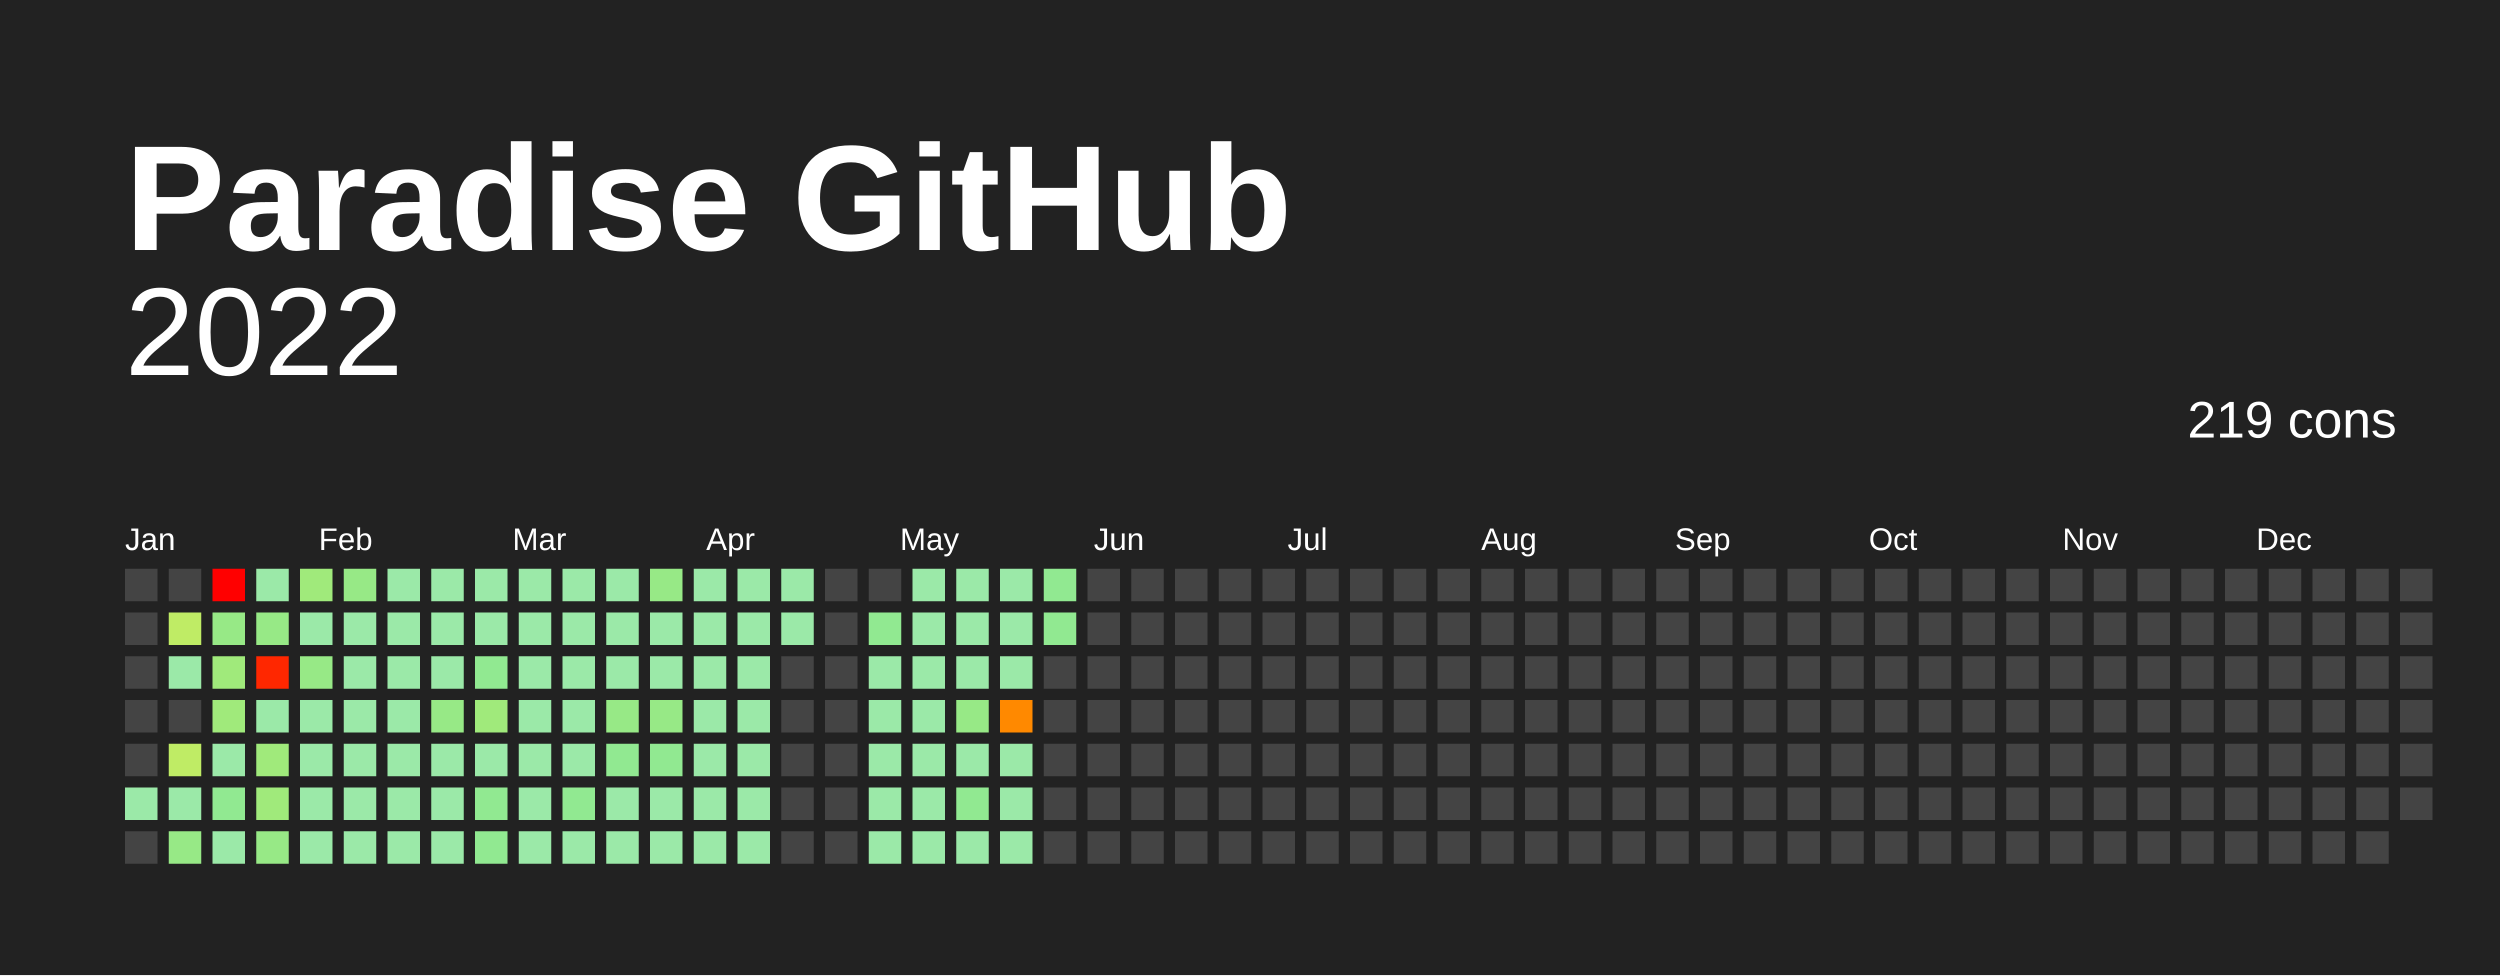
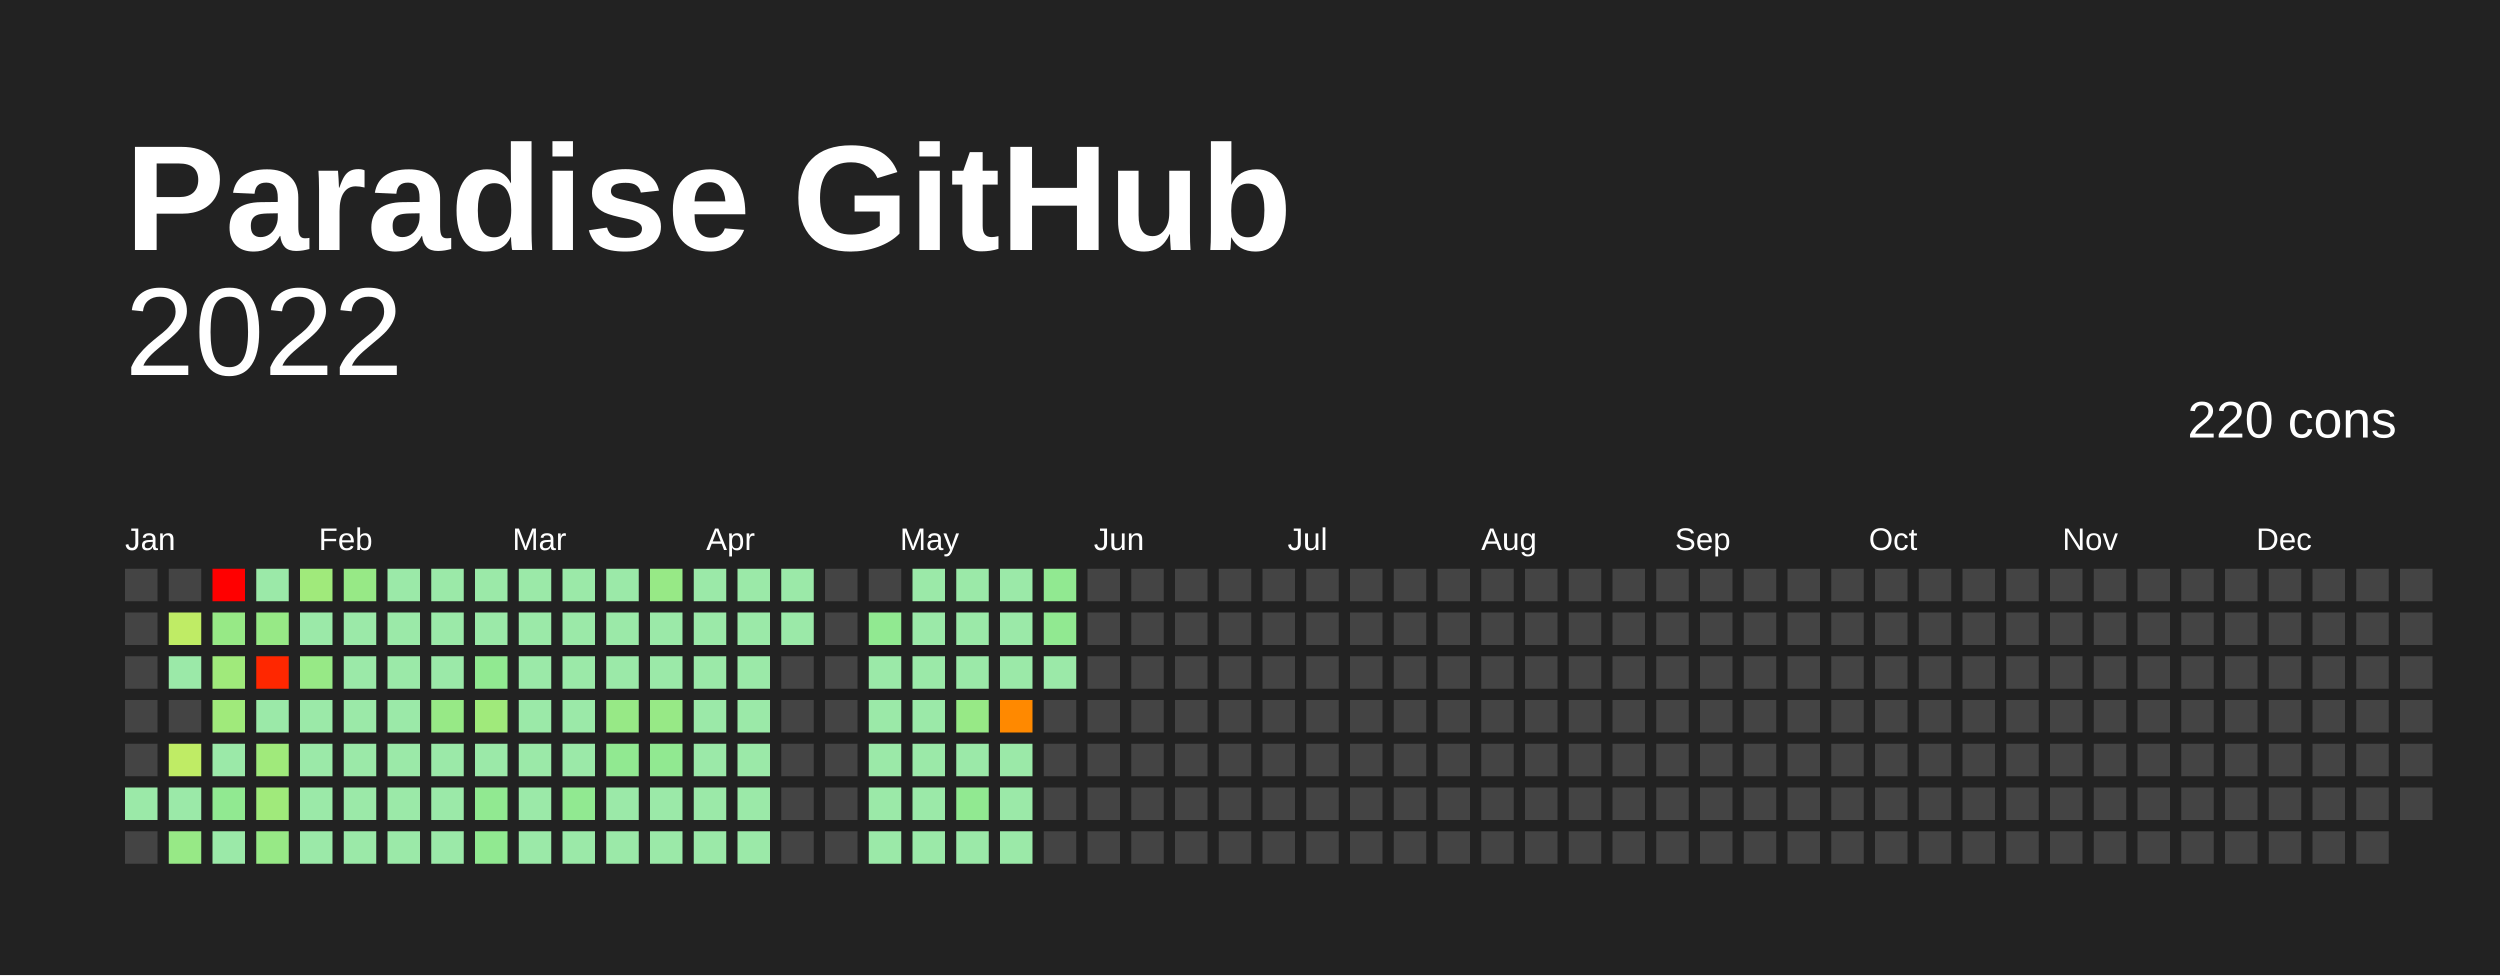
<svg xmlns="http://www.w3.org/2000/svg" baseProfile="full" height="78mm" version="1.1" viewBox="0,0,200,78" width="200mm">
  <defs />
  <rect fill="#222222" height="78" width="200" x="0" y="0" />
  <text fill="#FFFFFF" style="font-size:12px; font-family:Arial; font-weight:bold;" x="10" y="20">Paradise GitHub</text>
  <text alignment-baseline="hanging" fill="#FFFFFF" style="font-size:10.0px; font-family:Arial;" x="10" y="30">2022</text>
-   <text alignment-baseline="hanging" fill="#FFFFFF" style="font-size:4.125px; font-family:Arial;" x="175" y="35">219 cons</text>
+   <text alignment-baseline="hanging" fill="#FFFFFF" style="font-size:4.125px; font-family:Arial;" x="175" y="35">220 cons</text>
  <text fill="#FFFFFF" style="font-size:2.5px; font-family:Arial" x="10.0" y="44">Jan</text>
  <text fill="#FFFFFF" style="font-size:2.5px; font-family:Arial" x="25.5" y="44">Feb</text>
  <text fill="#FFFFFF" style="font-size:2.5px; font-family:Arial" x="41.0" y="44">Mar</text>
  <text fill="#FFFFFF" style="font-size:2.5px; font-family:Arial" x="56.5" y="44">Apr</text>
  <text fill="#FFFFFF" style="font-size:2.5px; font-family:Arial" x="72.0" y="44">May</text>
  <text fill="#FFFFFF" style="font-size:2.5px; font-family:Arial" x="87.5" y="44">Jun</text>
  <text fill="#FFFFFF" style="font-size:2.5px; font-family:Arial" x="103.0" y="44">Jul</text>
  <text fill="#FFFFFF" style="font-size:2.5px; font-family:Arial" x="118.5" y="44">Aug</text>
  <text fill="#FFFFFF" style="font-size:2.5px; font-family:Arial" x="134.0" y="44">Sep</text>
  <text fill="#FFFFFF" style="font-size:2.5px; font-family:Arial" x="149.5" y="44">Oct</text>
  <text fill="#FFFFFF" style="font-size:2.5px; font-family:Arial" x="165.0" y="44">Nov</text>
  <text fill="#FFFFFF" style="font-size:2.5px; font-family:Arial" x="180.5" y="44">Dec</text>
  <rect fill="#444444" height="2.6" width="2.6" x="10.0" y="45.5" />
  <rect fill="#444444" height="2.6" width="2.6" x="10.0" y="49.0" />
  <rect fill="#444444" height="2.6" width="2.6" x="10.0" y="52.5" />
  <rect fill="#444444" height="2.6" width="2.6" x="10.0" y="56.0" />
  <rect fill="#444444" height="2.6" width="2.6" x="10.0" y="59.5" />
  <rect fill="#9be9a8" height="2.6" width="2.6" x="10.0" y="63.0" />
  <rect fill="#444444" height="2.6" width="2.6" x="10.0" y="66.5" />
  <rect fill="#444444" height="2.6" width="2.6" x="13.5" y="45.5" />
  <rect fill="#bfec65" height="2.6" width="2.6" x="13.5" y="49.0" />
  <rect fill="#9be9a8" height="2.6" width="2.6" x="13.5" y="52.5" />
  <rect fill="#444444" height="2.6" width="2.6" x="13.5" y="56.0" />
  <rect fill="#bfec65" height="2.6" width="2.6" x="13.5" y="59.5" />
  <rect fill="#9be9a8" height="2.6" width="2.6" x="13.5" y="63.0" />
  <rect fill="#97e986" height="2.6" width="2.6" x="13.5" y="66.5" />
  <rect fill="red" height="2.6" width="2.6" x="17.0" y="45.5" />
  <rect fill="#97e986" height="2.6" width="2.6" x="17.0" y="49.0" />
  <rect fill="#a0ea7b" height="2.6" width="2.6" x="17.0" y="52.5" />
  <rect fill="#a0ea7b" height="2.6" width="2.6" x="17.0" y="56.0" />
  <rect fill="#9be9a8" height="2.6" width="2.6" x="17.0" y="59.5" />
  <rect fill="#91e991" height="2.6" width="2.6" x="17.0" y="63.0" />
  <rect fill="#9be9a8" height="2.6" width="2.6" x="17.0" y="66.5" />
  <rect fill="#9be9a8" height="2.6" width="2.6" x="20.5" y="45.5" />
  <rect fill="#97e986" height="2.6" width="2.6" x="20.5" y="49.0" />
  <rect fill="#ff2700" height="2.6" width="2.6" x="20.5" y="52.5" />
  <rect fill="#9be9a8" height="2.6" width="2.6" x="20.5" y="56.0" />
  <rect fill="#a0ea7b" height="2.6" width="2.6" x="20.5" y="59.5" />
  <rect fill="#a0ea7b" height="2.6" width="2.6" x="20.5" y="63.0" />
  <rect fill="#97e986" height="2.6" width="2.6" x="20.5" y="66.5" />
  <rect fill="#a0ea7b" height="2.6" width="2.6" x="24.0" y="45.5" />
  <rect fill="#9be9a8" height="2.6" width="2.6" x="24.0" y="49.0" />
  <rect fill="#97e986" height="2.6" width="2.6" x="24.0" y="52.5" />
  <rect fill="#9be9a8" height="2.6" width="2.6" x="24.0" y="56.0" />
  <rect fill="#9be9a8" height="2.6" width="2.6" x="24.0" y="59.5" />
  <rect fill="#9be9a8" height="2.6" width="2.6" x="24.0" y="63.0" />
  <rect fill="#9be9a8" height="2.6" width="2.6" x="24.0" y="66.5" />
  <rect fill="#97e986" height="2.6" width="2.6" x="27.5" y="45.5" />
  <rect fill="#9be9a8" height="2.6" width="2.6" x="27.5" y="49.0" />
  <rect fill="#9be9a8" height="2.6" width="2.6" x="27.5" y="52.5" />
  <rect fill="#9be9a8" height="2.6" width="2.6" x="27.5" y="56.0" />
  <rect fill="#9be9a8" height="2.6" width="2.6" x="27.5" y="59.5" />
  <rect fill="#9be9a8" height="2.6" width="2.6" x="27.5" y="63.0" />
  <rect fill="#9be9a8" height="2.6" width="2.6" x="27.5" y="66.5" />
  <rect fill="#9be9a8" height="2.6" width="2.6" x="31.0" y="45.5" />
  <rect fill="#9be9a8" height="2.6" width="2.6" x="31.0" y="49.0" />
  <rect fill="#9be9a8" height="2.6" width="2.6" x="31.0" y="52.5" />
  <rect fill="#9be9a8" height="2.6" width="2.6" x="31.0" y="56.0" />
  <rect fill="#9be9a8" height="2.6" width="2.6" x="31.0" y="59.5" />
  <rect fill="#9be9a8" height="2.6" width="2.6" x="31.0" y="63.0" />
  <rect fill="#9be9a8" height="2.6" width="2.6" x="31.0" y="66.5" />
  <rect fill="#9be9a8" height="2.6" width="2.6" x="34.5" y="45.5" />
  <rect fill="#9be9a8" height="2.6" width="2.6" x="34.5" y="49.0" />
  <rect fill="#9be9a8" height="2.6" width="2.6" x="34.5" y="52.5" />
  <rect fill="#97e986" height="2.6" width="2.6" x="34.5" y="56.0" />
  <rect fill="#9be9a8" height="2.6" width="2.6" x="34.5" y="59.5" />
  <rect fill="#9be9a8" height="2.6" width="2.6" x="34.5" y="63.0" />
  <rect fill="#9be9a8" height="2.6" width="2.6" x="34.5" y="66.5" />
  <rect fill="#9be9a8" height="2.6" width="2.6" x="38.0" y="45.5" />
  <rect fill="#9be9a8" height="2.6" width="2.6" x="38.0" y="49.0" />
  <rect fill="#91e991" height="2.6" width="2.6" x="38.0" y="52.5" />
  <rect fill="#a0ea7b" height="2.6" width="2.6" x="38.0" y="56.0" />
  <rect fill="#9be9a8" height="2.6" width="2.6" x="38.0" y="59.5" />
  <rect fill="#91e991" height="2.6" width="2.6" x="38.0" y="63.0" />
  <rect fill="#91e991" height="2.6" width="2.6" x="38.0" y="66.5" />
  <rect fill="#9be9a8" height="2.6" width="2.6" x="41.5" y="45.5" />
  <rect fill="#9be9a8" height="2.6" width="2.6" x="41.5" y="49.0" />
  <rect fill="#9be9a8" height="2.6" width="2.6" x="41.5" y="52.5" />
  <rect fill="#9be9a8" height="2.6" width="2.6" x="41.5" y="56.0" />
  <rect fill="#9be9a8" height="2.6" width="2.6" x="41.5" y="59.5" />
  <rect fill="#9be9a8" height="2.6" width="2.6" x="41.5" y="63.0" />
  <rect fill="#9be9a8" height="2.6" width="2.6" x="41.5" y="66.5" />
  <rect fill="#9be9a8" height="2.6" width="2.6" x="45.0" y="45.5" />
  <rect fill="#9be9a8" height="2.6" width="2.6" x="45.0" y="49.0" />
  <rect fill="#9be9a8" height="2.6" width="2.6" x="45.0" y="52.5" />
  <rect fill="#9be9a8" height="2.6" width="2.6" x="45.0" y="56.0" />
  <rect fill="#9be9a8" height="2.6" width="2.6" x="45.0" y="59.5" />
  <rect fill="#91e991" height="2.6" width="2.6" x="45.0" y="63.0" />
  <rect fill="#9be9a8" height="2.6" width="2.6" x="45.0" y="66.5" />
  <rect fill="#9be9a8" height="2.6" width="2.6" x="48.5" y="45.5" />
  <rect fill="#9be9a8" height="2.6" width="2.6" x="48.5" y="49.0" />
  <rect fill="#9be9a8" height="2.6" width="2.6" x="48.5" y="52.5" />
  <rect fill="#97e986" height="2.6" width="2.6" x="48.5" y="56.0" />
  <rect fill="#91e991" height="2.6" width="2.6" x="48.5" y="59.5" />
  <rect fill="#9be9a8" height="2.6" width="2.6" x="48.5" y="63.0" />
  <rect fill="#9be9a8" height="2.6" width="2.6" x="48.5" y="66.5" />
  <rect fill="#97e986" height="2.6" width="2.6" x="52.0" y="45.5" />
  <rect fill="#9be9a8" height="2.6" width="2.6" x="52.0" y="49.0" />
  <rect fill="#9be9a8" height="2.6" width="2.6" x="52.0" y="52.5" />
  <rect fill="#97e986" height="2.6" width="2.6" x="52.0" y="56.0" />
  <rect fill="#91e991" height="2.6" width="2.6" x="52.0" y="59.5" />
  <rect fill="#9be9a8" height="2.6" width="2.6" x="52.0" y="63.0" />
  <rect fill="#9be9a8" height="2.6" width="2.6" x="52.0" y="66.5" />
  <rect fill="#9be9a8" height="2.6" width="2.6" x="55.5" y="45.5" />
  <rect fill="#9be9a8" height="2.6" width="2.6" x="55.5" y="49.0" />
  <rect fill="#9be9a8" height="2.6" width="2.6" x="55.5" y="52.5" />
  <rect fill="#9be9a8" height="2.6" width="2.6" x="55.5" y="56.0" />
  <rect fill="#9be9a8" height="2.6" width="2.6" x="55.5" y="59.5" />
  <rect fill="#9be9a8" height="2.6" width="2.6" x="55.5" y="63.0" />
  <rect fill="#9be9a8" height="2.6" width="2.6" x="55.5" y="66.5" />
  <rect fill="#9be9a8" height="2.6" width="2.6" x="59.0" y="45.5" />
  <rect fill="#9be9a8" height="2.6" width="2.6" x="59.0" y="49.0" />
  <rect fill="#9be9a8" height="2.6" width="2.6" x="59.0" y="52.5" />
  <rect fill="#9be9a8" height="2.6" width="2.6" x="59.0" y="56.0" />
  <rect fill="#9be9a8" height="2.6" width="2.6" x="59.0" y="59.5" />
  <rect fill="#9be9a8" height="2.6" width="2.6" x="59.0" y="63.0" />
  <rect fill="#9be9a8" height="2.6" width="2.6" x="59.0" y="66.5" />
  <rect fill="#9be9a8" height="2.6" width="2.6" x="62.5" y="45.5" />
  <rect fill="#9be9a8" height="2.6" width="2.6" x="62.5" y="49.0" />
  <rect fill="#444444" height="2.6" width="2.6" x="62.5" y="52.5" />
  <rect fill="#444444" height="2.6" width="2.6" x="62.5" y="56.0" />
  <rect fill="#444444" height="2.6" width="2.6" x="62.5" y="59.5" />
  <rect fill="#444444" height="2.6" width="2.6" x="62.5" y="63.0" />
  <rect fill="#444444" height="2.6" width="2.6" x="62.5" y="66.5" />
  <rect fill="#444444" height="2.6" width="2.6" x="66.0" y="45.5" />
  <rect fill="#444444" height="2.6" width="2.6" x="66.0" y="49.0" />
  <rect fill="#444444" height="2.6" width="2.6" x="66.0" y="52.5" />
  <rect fill="#444444" height="2.6" width="2.6" x="66.0" y="56.0" />
  <rect fill="#444444" height="2.6" width="2.6" x="66.0" y="59.5" />
  <rect fill="#444444" height="2.6" width="2.6" x="66.0" y="63.0" />
  <rect fill="#444444" height="2.6" width="2.6" x="66.0" y="66.5" />
  <rect fill="#444444" height="2.6" width="2.6" x="69.5" y="45.5" />
  <rect fill="#91e991" height="2.6" width="2.6" x="69.5" y="49.0" />
  <rect fill="#9be9a8" height="2.6" width="2.6" x="69.5" y="52.5" />
  <rect fill="#9be9a8" height="2.6" width="2.6" x="69.5" y="56.0" />
  <rect fill="#9be9a8" height="2.6" width="2.6" x="69.5" y="59.5" />
  <rect fill="#9be9a8" height="2.6" width="2.6" x="69.5" y="63.0" />
  <rect fill="#9be9a8" height="2.6" width="2.6" x="69.5" y="66.5" />
  <rect fill="#9be9a8" height="2.6" width="2.6" x="73.0" y="45.5" />
  <rect fill="#9be9a8" height="2.6" width="2.6" x="73.0" y="49.0" />
  <rect fill="#9be9a8" height="2.6" width="2.6" x="73.0" y="52.5" />
  <rect fill="#9be9a8" height="2.6" width="2.6" x="73.0" y="56.0" />
  <rect fill="#9be9a8" height="2.6" width="2.6" x="73.0" y="59.5" />
  <rect fill="#9be9a8" height="2.6" width="2.6" x="73.0" y="63.0" />
  <rect fill="#9be9a8" height="2.6" width="2.6" x="73.0" y="66.5" />
  <rect fill="#9be9a8" height="2.6" width="2.6" x="76.5" y="45.5" />
  <rect fill="#9be9a8" height="2.6" width="2.6" x="76.5" y="49.0" />
  <rect fill="#9be9a8" height="2.6" width="2.6" x="76.5" y="52.5" />
  <rect fill="#97e986" height="2.6" width="2.6" x="76.5" y="56.0" />
  <rect fill="#9be9a8" height="2.6" width="2.6" x="76.5" y="59.5" />
  <rect fill="#91e991" height="2.6" width="2.6" x="76.5" y="63.0" />
  <rect fill="#9be9a8" height="2.6" width="2.6" x="76.5" y="66.5" />
  <rect fill="#9be9a8" height="2.6" width="2.6" x="80.0" y="45.5" />
  <rect fill="#9be9a8" height="2.6" width="2.6" x="80.0" y="49.0" />
  <rect fill="#9be9a8" height="2.6" width="2.6" x="80.0" y="52.5" />
  <rect fill="#ff8900" height="2.6" width="2.6" x="80.0" y="56.0" />
  <rect fill="#9be9a8" height="2.6" width="2.6" x="80.0" y="59.5" />
  <rect fill="#9be9a8" height="2.6" width="2.6" x="80.0" y="63.0" />
  <rect fill="#9be9a8" height="2.6" width="2.6" x="80.0" y="66.5" />
  <rect fill="#91e991" height="2.6" width="2.6" x="83.5" y="45.5" />
  <rect fill="#91e991" height="2.6" width="2.6" x="83.5" y="49.0" />
-   <rect fill="#444444" height="2.6" width="2.6" x="83.5" y="52.5" />
+   <rect fill="#9be9a8" height="2.6" width="2.6" x="83.5" y="52.5" />
  <rect fill="#444444" height="2.6" width="2.6" x="83.5" y="56.0" />
  <rect fill="#444444" height="2.6" width="2.6" x="83.5" y="59.5" />
  <rect fill="#444444" height="2.6" width="2.6" x="83.5" y="63.0" />
  <rect fill="#444444" height="2.6" width="2.6" x="83.5" y="66.5" />
  <rect fill="#444444" height="2.6" width="2.6" x="87.0" y="45.5" />
  <rect fill="#444444" height="2.6" width="2.6" x="87.0" y="49.0" />
  <rect fill="#444444" height="2.6" width="2.6" x="87.0" y="52.5" />
  <rect fill="#444444" height="2.6" width="2.6" x="87.0" y="56.0" />
  <rect fill="#444444" height="2.6" width="2.6" x="87.0" y="59.5" />
  <rect fill="#444444" height="2.6" width="2.6" x="87.0" y="63.0" />
  <rect fill="#444444" height="2.6" width="2.6" x="87.0" y="66.5" />
  <rect fill="#444444" height="2.6" width="2.6" x="90.5" y="45.5" />
  <rect fill="#444444" height="2.6" width="2.6" x="90.5" y="49.0" />
  <rect fill="#444444" height="2.6" width="2.6" x="90.5" y="52.5" />
  <rect fill="#444444" height="2.6" width="2.6" x="90.5" y="56.0" />
  <rect fill="#444444" height="2.6" width="2.6" x="90.5" y="59.5" />
  <rect fill="#444444" height="2.6" width="2.6" x="90.5" y="63.0" />
  <rect fill="#444444" height="2.6" width="2.6" x="90.5" y="66.5" />
  <rect fill="#444444" height="2.6" width="2.6" x="94.0" y="45.5" />
  <rect fill="#444444" height="2.6" width="2.6" x="94.0" y="49.0" />
  <rect fill="#444444" height="2.6" width="2.6" x="94.0" y="52.5" />
  <rect fill="#444444" height="2.6" width="2.6" x="94.0" y="56.0" />
  <rect fill="#444444" height="2.6" width="2.6" x="94.0" y="59.5" />
  <rect fill="#444444" height="2.6" width="2.6" x="94.0" y="63.0" />
  <rect fill="#444444" height="2.6" width="2.6" x="94.0" y="66.5" />
  <rect fill="#444444" height="2.6" width="2.6" x="97.5" y="45.5" />
  <rect fill="#444444" height="2.6" width="2.6" x="97.5" y="49.0" />
  <rect fill="#444444" height="2.6" width="2.6" x="97.5" y="52.5" />
  <rect fill="#444444" height="2.6" width="2.6" x="97.5" y="56.0" />
  <rect fill="#444444" height="2.6" width="2.6" x="97.5" y="59.5" />
  <rect fill="#444444" height="2.6" width="2.6" x="97.5" y="63.0" />
  <rect fill="#444444" height="2.6" width="2.6" x="97.5" y="66.5" />
  <rect fill="#444444" height="2.6" width="2.6" x="101.0" y="45.5" />
  <rect fill="#444444" height="2.6" width="2.6" x="101.0" y="49.0" />
  <rect fill="#444444" height="2.6" width="2.6" x="101.0" y="52.5" />
  <rect fill="#444444" height="2.6" width="2.6" x="101.0" y="56.0" />
  <rect fill="#444444" height="2.6" width="2.6" x="101.0" y="59.5" />
  <rect fill="#444444" height="2.6" width="2.6" x="101.0" y="63.0" />
  <rect fill="#444444" height="2.6" width="2.6" x="101.0" y="66.5" />
  <rect fill="#444444" height="2.6" width="2.6" x="104.5" y="45.5" />
  <rect fill="#444444" height="2.6" width="2.6" x="104.5" y="49.0" />
  <rect fill="#444444" height="2.6" width="2.6" x="104.5" y="52.5" />
  <rect fill="#444444" height="2.6" width="2.6" x="104.5" y="56.0" />
  <rect fill="#444444" height="2.6" width="2.6" x="104.5" y="59.5" />
  <rect fill="#444444" height="2.6" width="2.6" x="104.5" y="63.0" />
  <rect fill="#444444" height="2.6" width="2.6" x="104.5" y="66.5" />
  <rect fill="#444444" height="2.6" width="2.6" x="108.0" y="45.5" />
  <rect fill="#444444" height="2.6" width="2.6" x="108.0" y="49.0" />
  <rect fill="#444444" height="2.6" width="2.6" x="108.0" y="52.5" />
  <rect fill="#444444" height="2.6" width="2.6" x="108.0" y="56.0" />
  <rect fill="#444444" height="2.6" width="2.6" x="108.0" y="59.5" />
  <rect fill="#444444" height="2.6" width="2.6" x="108.0" y="63.0" />
  <rect fill="#444444" height="2.6" width="2.6" x="108.0" y="66.5" />
  <rect fill="#444444" height="2.6" width="2.6" x="111.5" y="45.5" />
  <rect fill="#444444" height="2.6" width="2.6" x="111.5" y="49.0" />
  <rect fill="#444444" height="2.6" width="2.6" x="111.5" y="52.5" />
  <rect fill="#444444" height="2.6" width="2.6" x="111.5" y="56.0" />
  <rect fill="#444444" height="2.6" width="2.6" x="111.5" y="59.5" />
  <rect fill="#444444" height="2.6" width="2.6" x="111.5" y="63.0" />
  <rect fill="#444444" height="2.6" width="2.6" x="111.5" y="66.5" />
  <rect fill="#444444" height="2.6" width="2.6" x="115.0" y="45.5" />
  <rect fill="#444444" height="2.6" width="2.6" x="115.0" y="49.0" />
  <rect fill="#444444" height="2.6" width="2.6" x="115.0" y="52.5" />
  <rect fill="#444444" height="2.6" width="2.6" x="115.0" y="56.0" />
  <rect fill="#444444" height="2.6" width="2.6" x="115.0" y="59.5" />
  <rect fill="#444444" height="2.6" width="2.6" x="115.0" y="63.0" />
  <rect fill="#444444" height="2.6" width="2.6" x="115.0" y="66.5" />
  <rect fill="#444444" height="2.6" width="2.6" x="118.5" y="45.5" />
  <rect fill="#444444" height="2.6" width="2.6" x="118.5" y="49.0" />
  <rect fill="#444444" height="2.6" width="2.6" x="118.5" y="52.5" />
  <rect fill="#444444" height="2.6" width="2.6" x="118.5" y="56.0" />
  <rect fill="#444444" height="2.6" width="2.6" x="118.5" y="59.5" />
  <rect fill="#444444" height="2.6" width="2.6" x="118.5" y="63.0" />
  <rect fill="#444444" height="2.6" width="2.6" x="118.5" y="66.5" />
  <rect fill="#444444" height="2.6" width="2.6" x="122.0" y="45.5" />
  <rect fill="#444444" height="2.6" width="2.6" x="122.0" y="49.0" />
  <rect fill="#444444" height="2.6" width="2.6" x="122.0" y="52.5" />
  <rect fill="#444444" height="2.6" width="2.6" x="122.0" y="56.0" />
  <rect fill="#444444" height="2.6" width="2.6" x="122.0" y="59.5" />
  <rect fill="#444444" height="2.6" width="2.6" x="122.0" y="63.0" />
  <rect fill="#444444" height="2.6" width="2.6" x="122.0" y="66.5" />
  <rect fill="#444444" height="2.6" width="2.6" x="125.5" y="45.5" />
  <rect fill="#444444" height="2.6" width="2.6" x="125.5" y="49.0" />
  <rect fill="#444444" height="2.6" width="2.6" x="125.5" y="52.5" />
  <rect fill="#444444" height="2.6" width="2.6" x="125.5" y="56.0" />
  <rect fill="#444444" height="2.6" width="2.6" x="125.5" y="59.5" />
  <rect fill="#444444" height="2.6" width="2.6" x="125.5" y="63.0" />
  <rect fill="#444444" height="2.6" width="2.6" x="125.5" y="66.5" />
  <rect fill="#444444" height="2.6" width="2.6" x="129.0" y="45.5" />
  <rect fill="#444444" height="2.6" width="2.6" x="129.0" y="49.0" />
  <rect fill="#444444" height="2.6" width="2.6" x="129.0" y="52.5" />
  <rect fill="#444444" height="2.6" width="2.6" x="129.0" y="56.0" />
  <rect fill="#444444" height="2.6" width="2.6" x="129.0" y="59.5" />
  <rect fill="#444444" height="2.6" width="2.6" x="129.0" y="63.0" />
  <rect fill="#444444" height="2.6" width="2.6" x="129.0" y="66.5" />
  <rect fill="#444444" height="2.6" width="2.6" x="132.5" y="45.5" />
  <rect fill="#444444" height="2.6" width="2.6" x="132.5" y="49.0" />
  <rect fill="#444444" height="2.6" width="2.6" x="132.5" y="52.5" />
  <rect fill="#444444" height="2.6" width="2.6" x="132.5" y="56.0" />
  <rect fill="#444444" height="2.6" width="2.6" x="132.5" y="59.5" />
  <rect fill="#444444" height="2.6" width="2.6" x="132.5" y="63.0" />
  <rect fill="#444444" height="2.6" width="2.6" x="132.5" y="66.5" />
  <rect fill="#444444" height="2.6" width="2.6" x="136.0" y="45.5" />
  <rect fill="#444444" height="2.6" width="2.6" x="136.0" y="49.0" />
  <rect fill="#444444" height="2.6" width="2.6" x="136.0" y="52.5" />
  <rect fill="#444444" height="2.6" width="2.6" x="136.0" y="56.0" />
  <rect fill="#444444" height="2.6" width="2.6" x="136.0" y="59.5" />
  <rect fill="#444444" height="2.6" width="2.6" x="136.0" y="63.0" />
  <rect fill="#444444" height="2.6" width="2.6" x="136.0" y="66.5" />
  <rect fill="#444444" height="2.6" width="2.6" x="139.5" y="45.5" />
  <rect fill="#444444" height="2.6" width="2.6" x="139.5" y="49.0" />
  <rect fill="#444444" height="2.6" width="2.6" x="139.5" y="52.5" />
  <rect fill="#444444" height="2.6" width="2.6" x="139.5" y="56.0" />
  <rect fill="#444444" height="2.6" width="2.6" x="139.5" y="59.5" />
  <rect fill="#444444" height="2.6" width="2.6" x="139.5" y="63.0" />
  <rect fill="#444444" height="2.6" width="2.6" x="139.5" y="66.5" />
  <rect fill="#444444" height="2.6" width="2.6" x="143.0" y="45.5" />
  <rect fill="#444444" height="2.6" width="2.6" x="143.0" y="49.0" />
  <rect fill="#444444" height="2.6" width="2.6" x="143.0" y="52.5" />
  <rect fill="#444444" height="2.6" width="2.6" x="143.0" y="56.0" />
  <rect fill="#444444" height="2.6" width="2.6" x="143.0" y="59.5" />
  <rect fill="#444444" height="2.6" width="2.6" x="143.0" y="63.0" />
  <rect fill="#444444" height="2.6" width="2.6" x="143.0" y="66.5" />
  <rect fill="#444444" height="2.6" width="2.6" x="146.5" y="45.5" />
  <rect fill="#444444" height="2.6" width="2.6" x="146.5" y="49.0" />
  <rect fill="#444444" height="2.6" width="2.6" x="146.5" y="52.5" />
  <rect fill="#444444" height="2.6" width="2.6" x="146.5" y="56.0" />
  <rect fill="#444444" height="2.6" width="2.6" x="146.5" y="59.5" />
  <rect fill="#444444" height="2.6" width="2.6" x="146.5" y="63.0" />
  <rect fill="#444444" height="2.6" width="2.6" x="146.5" y="66.5" />
  <rect fill="#444444" height="2.6" width="2.6" x="150.0" y="45.5" />
  <rect fill="#444444" height="2.6" width="2.6" x="150.0" y="49.0" />
  <rect fill="#444444" height="2.6" width="2.6" x="150.0" y="52.5" />
  <rect fill="#444444" height="2.6" width="2.6" x="150.0" y="56.0" />
  <rect fill="#444444" height="2.6" width="2.6" x="150.0" y="59.5" />
  <rect fill="#444444" height="2.6" width="2.6" x="150.0" y="63.0" />
  <rect fill="#444444" height="2.6" width="2.6" x="150.0" y="66.5" />
  <rect fill="#444444" height="2.6" width="2.6" x="153.5" y="45.5" />
  <rect fill="#444444" height="2.6" width="2.6" x="153.5" y="49.0" />
  <rect fill="#444444" height="2.6" width="2.6" x="153.5" y="52.5" />
  <rect fill="#444444" height="2.6" width="2.6" x="153.5" y="56.0" />
  <rect fill="#444444" height="2.6" width="2.6" x="153.5" y="59.5" />
  <rect fill="#444444" height="2.6" width="2.6" x="153.5" y="63.0" />
  <rect fill="#444444" height="2.6" width="2.6" x="153.5" y="66.5" />
  <rect fill="#444444" height="2.6" width="2.6" x="157.0" y="45.5" />
  <rect fill="#444444" height="2.6" width="2.6" x="157.0" y="49.0" />
  <rect fill="#444444" height="2.6" width="2.6" x="157.0" y="52.5" />
  <rect fill="#444444" height="2.6" width="2.6" x="157.0" y="56.0" />
  <rect fill="#444444" height="2.6" width="2.6" x="157.0" y="59.5" />
  <rect fill="#444444" height="2.6" width="2.6" x="157.0" y="63.0" />
  <rect fill="#444444" height="2.6" width="2.6" x="157.0" y="66.5" />
  <rect fill="#444444" height="2.6" width="2.6" x="160.5" y="45.5" />
  <rect fill="#444444" height="2.6" width="2.6" x="160.5" y="49.0" />
  <rect fill="#444444" height="2.6" width="2.6" x="160.5" y="52.5" />
  <rect fill="#444444" height="2.6" width="2.6" x="160.5" y="56.0" />
  <rect fill="#444444" height="2.6" width="2.6" x="160.5" y="59.5" />
  <rect fill="#444444" height="2.6" width="2.6" x="160.5" y="63.0" />
  <rect fill="#444444" height="2.6" width="2.6" x="160.5" y="66.5" />
  <rect fill="#444444" height="2.6" width="2.6" x="164.0" y="45.5" />
  <rect fill="#444444" height="2.6" width="2.6" x="164.0" y="49.0" />
  <rect fill="#444444" height="2.6" width="2.6" x="164.0" y="52.5" />
  <rect fill="#444444" height="2.6" width="2.6" x="164.0" y="56.0" />
  <rect fill="#444444" height="2.6" width="2.6" x="164.0" y="59.5" />
  <rect fill="#444444" height="2.6" width="2.6" x="164.0" y="63.0" />
  <rect fill="#444444" height="2.6" width="2.6" x="164.0" y="66.5" />
  <rect fill="#444444" height="2.6" width="2.6" x="167.5" y="45.5" />
  <rect fill="#444444" height="2.6" width="2.6" x="167.5" y="49.0" />
  <rect fill="#444444" height="2.6" width="2.6" x="167.5" y="52.5" />
  <rect fill="#444444" height="2.6" width="2.6" x="167.5" y="56.0" />
  <rect fill="#444444" height="2.6" width="2.6" x="167.5" y="59.5" />
  <rect fill="#444444" height="2.6" width="2.6" x="167.5" y="63.0" />
  <rect fill="#444444" height="2.6" width="2.6" x="167.5" y="66.5" />
  <rect fill="#444444" height="2.6" width="2.6" x="171.0" y="45.5" />
  <rect fill="#444444" height="2.6" width="2.6" x="171.0" y="49.0" />
  <rect fill="#444444" height="2.6" width="2.6" x="171.0" y="52.5" />
  <rect fill="#444444" height="2.6" width="2.6" x="171.0" y="56.0" />
  <rect fill="#444444" height="2.6" width="2.6" x="171.0" y="59.5" />
  <rect fill="#444444" height="2.6" width="2.6" x="171.0" y="63.0" />
  <rect fill="#444444" height="2.6" width="2.6" x="171.0" y="66.5" />
  <rect fill="#444444" height="2.6" width="2.6" x="174.5" y="45.5" />
  <rect fill="#444444" height="2.6" width="2.6" x="174.5" y="49.0" />
  <rect fill="#444444" height="2.6" width="2.6" x="174.5" y="52.5" />
  <rect fill="#444444" height="2.6" width="2.6" x="174.5" y="56.0" />
  <rect fill="#444444" height="2.6" width="2.6" x="174.5" y="59.5" />
  <rect fill="#444444" height="2.6" width="2.6" x="174.5" y="63.0" />
  <rect fill="#444444" height="2.6" width="2.6" x="174.5" y="66.5" />
  <rect fill="#444444" height="2.6" width="2.6" x="178.0" y="45.5" />
  <rect fill="#444444" height="2.6" width="2.6" x="178.0" y="49.0" />
  <rect fill="#444444" height="2.6" width="2.6" x="178.0" y="52.5" />
  <rect fill="#444444" height="2.6" width="2.6" x="178.0" y="56.0" />
  <rect fill="#444444" height="2.6" width="2.6" x="178.0" y="59.5" />
  <rect fill="#444444" height="2.6" width="2.6" x="178.0" y="63.0" />
  <rect fill="#444444" height="2.6" width="2.6" x="178.0" y="66.5" />
  <rect fill="#444444" height="2.6" width="2.6" x="181.5" y="45.5" />
  <rect fill="#444444" height="2.6" width="2.6" x="181.5" y="49.0" />
  <rect fill="#444444" height="2.6" width="2.6" x="181.5" y="52.5" />
  <rect fill="#444444" height="2.6" width="2.6" x="181.5" y="56.0" />
  <rect fill="#444444" height="2.6" width="2.6" x="181.5" y="59.5" />
  <rect fill="#444444" height="2.6" width="2.6" x="181.5" y="63.0" />
  <rect fill="#444444" height="2.6" width="2.6" x="181.5" y="66.5" />
  <rect fill="#444444" height="2.6" width="2.6" x="185.0" y="45.5" />
  <rect fill="#444444" height="2.6" width="2.6" x="185.0" y="49.0" />
  <rect fill="#444444" height="2.6" width="2.6" x="185.0" y="52.5" />
  <rect fill="#444444" height="2.6" width="2.6" x="185.0" y="56.0" />
  <rect fill="#444444" height="2.6" width="2.6" x="185.0" y="59.5" />
  <rect fill="#444444" height="2.6" width="2.6" x="185.0" y="63.0" />
  <rect fill="#444444" height="2.6" width="2.6" x="185.0" y="66.5" />
  <rect fill="#444444" height="2.6" width="2.6" x="188.5" y="45.5" />
  <rect fill="#444444" height="2.6" width="2.6" x="188.5" y="49.0" />
  <rect fill="#444444" height="2.6" width="2.6" x="188.5" y="52.5" />
  <rect fill="#444444" height="2.6" width="2.6" x="188.5" y="56.0" />
  <rect fill="#444444" height="2.6" width="2.6" x="188.5" y="59.5" />
  <rect fill="#444444" height="2.6" width="2.6" x="188.5" y="63.0" />
  <rect fill="#444444" height="2.6" width="2.6" x="188.5" y="66.5" />
  <rect fill="#444444" height="2.6" width="2.6" x="192.0" y="45.5" />
  <rect fill="#444444" height="2.6" width="2.6" x="192.0" y="49.0" />
  <rect fill="#444444" height="2.6" width="2.6" x="192.0" y="52.5" />
  <rect fill="#444444" height="2.6" width="2.6" x="192.0" y="56.0" />
  <rect fill="#444444" height="2.6" width="2.6" x="192.0" y="59.5" />
  <rect fill="#444444" height="2.6" width="2.6" x="192.0" y="63.0" />
</svg>
